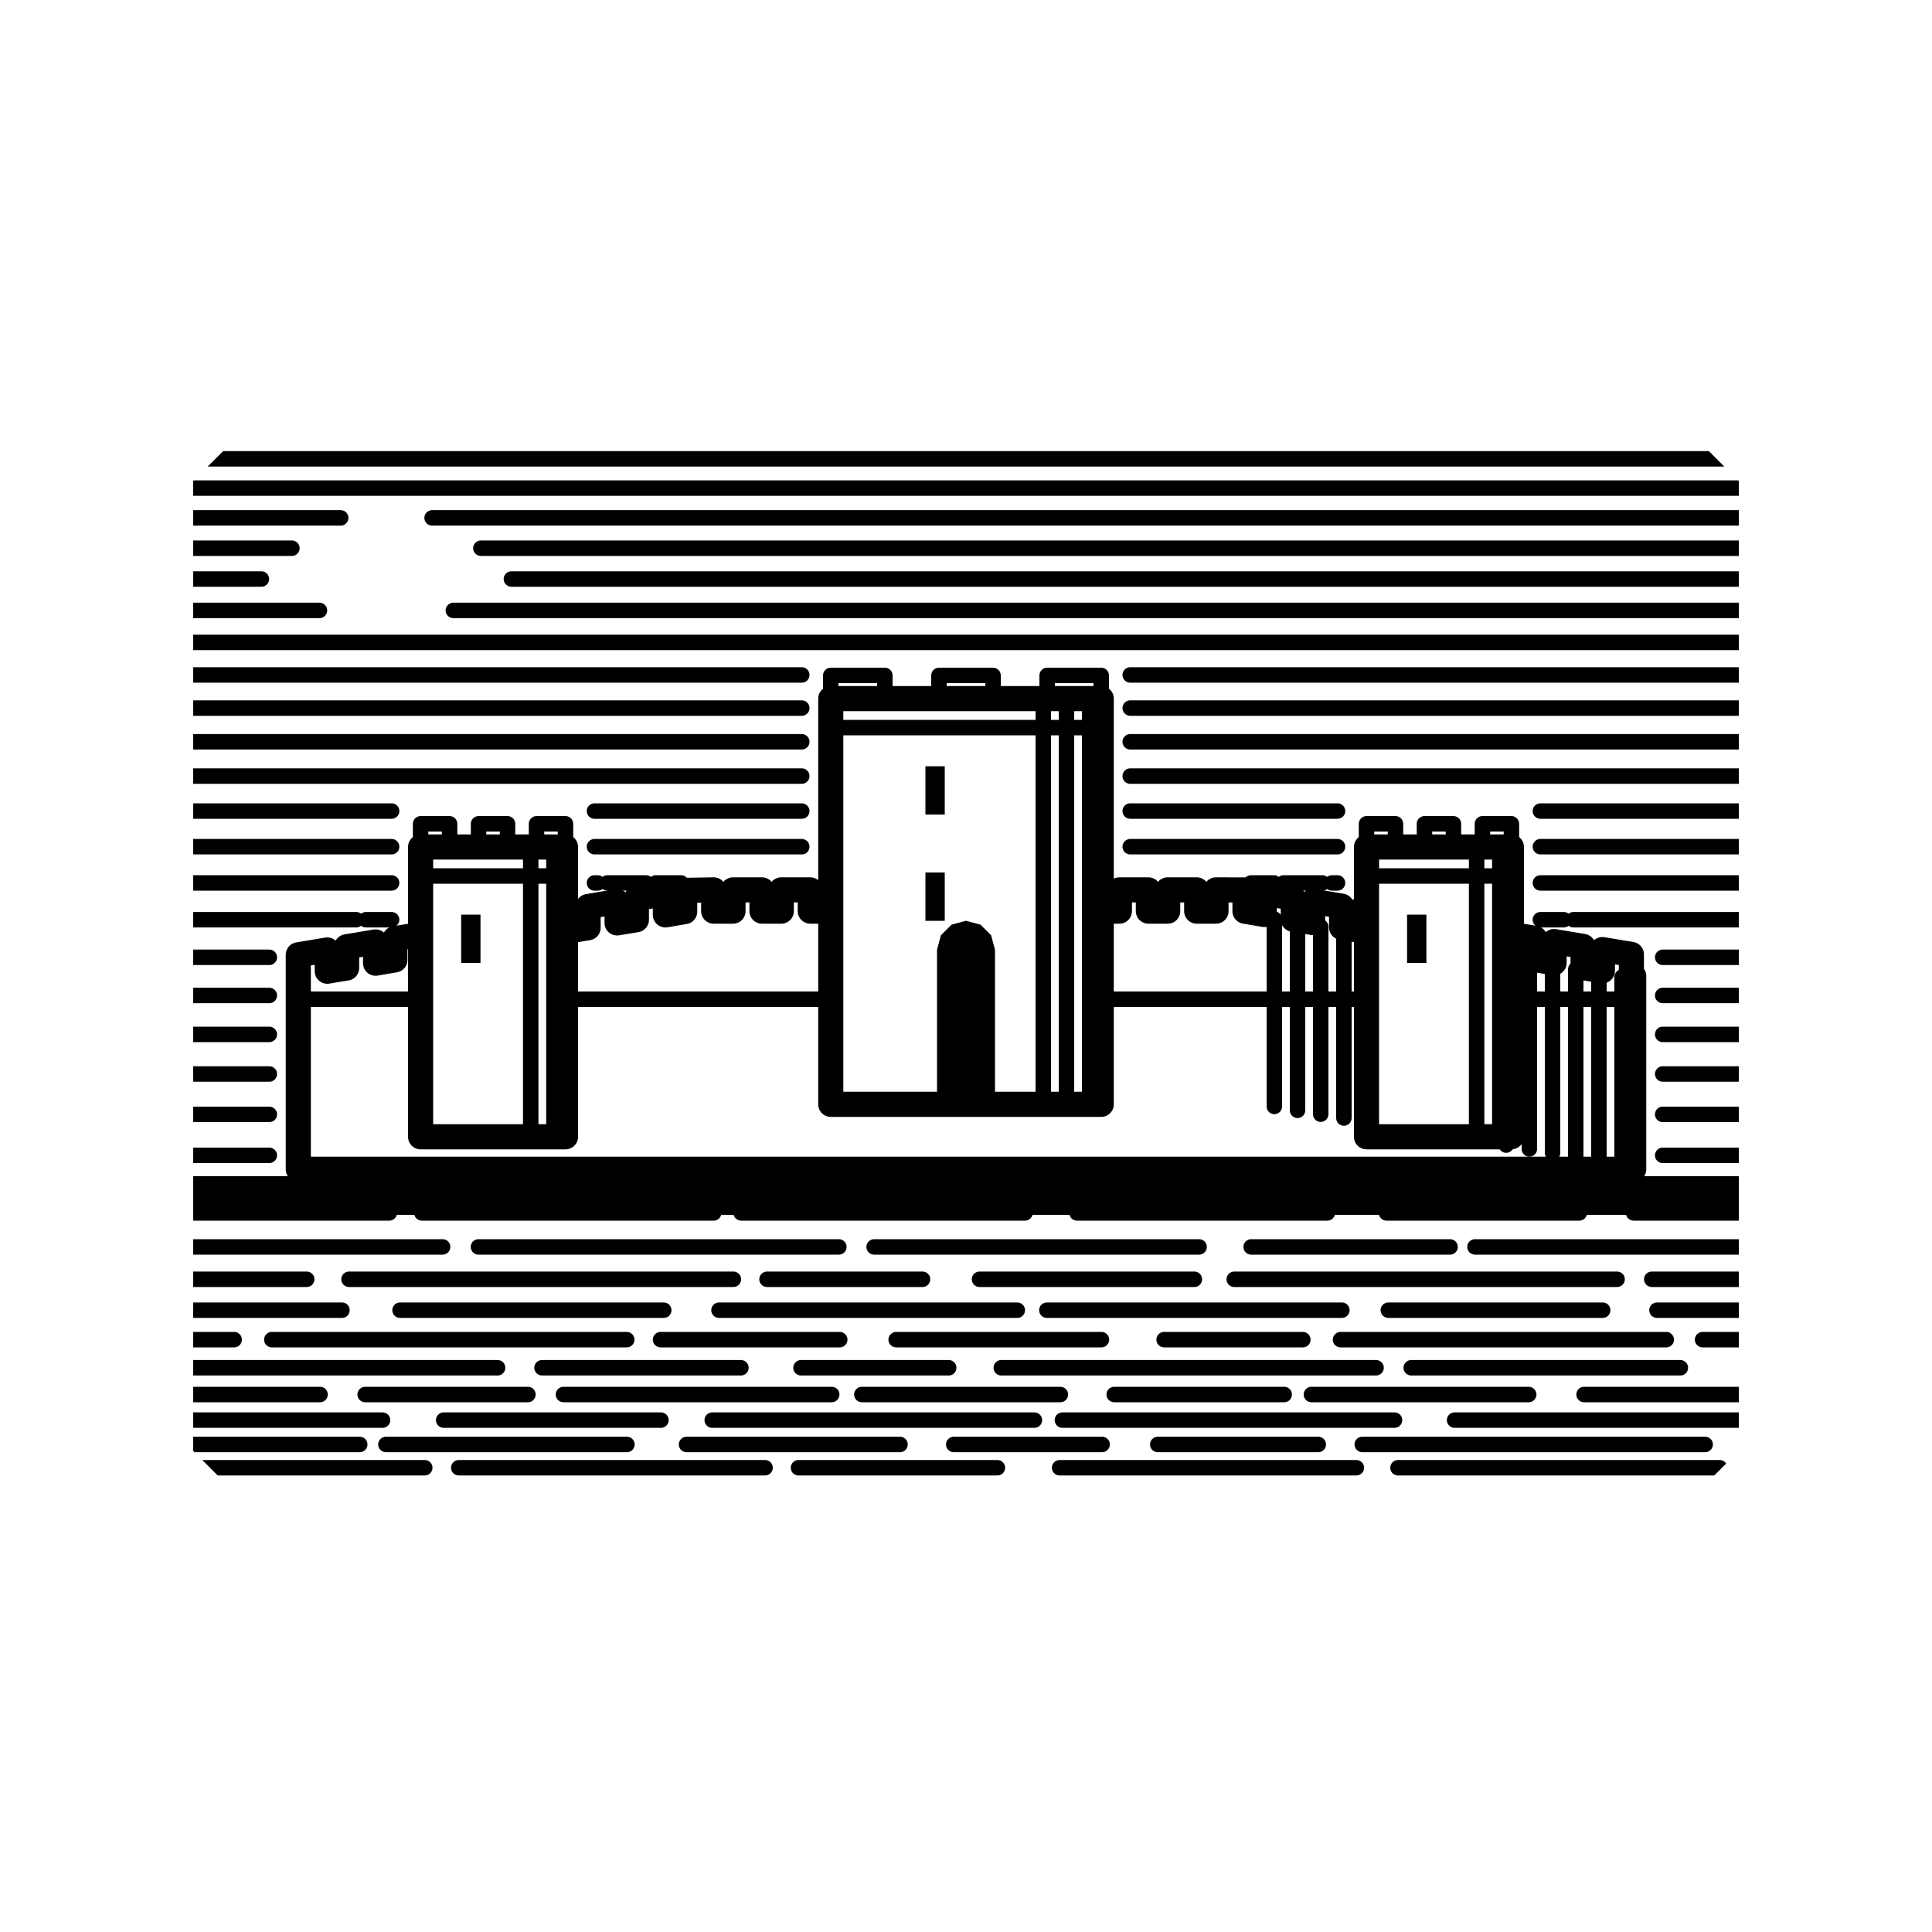
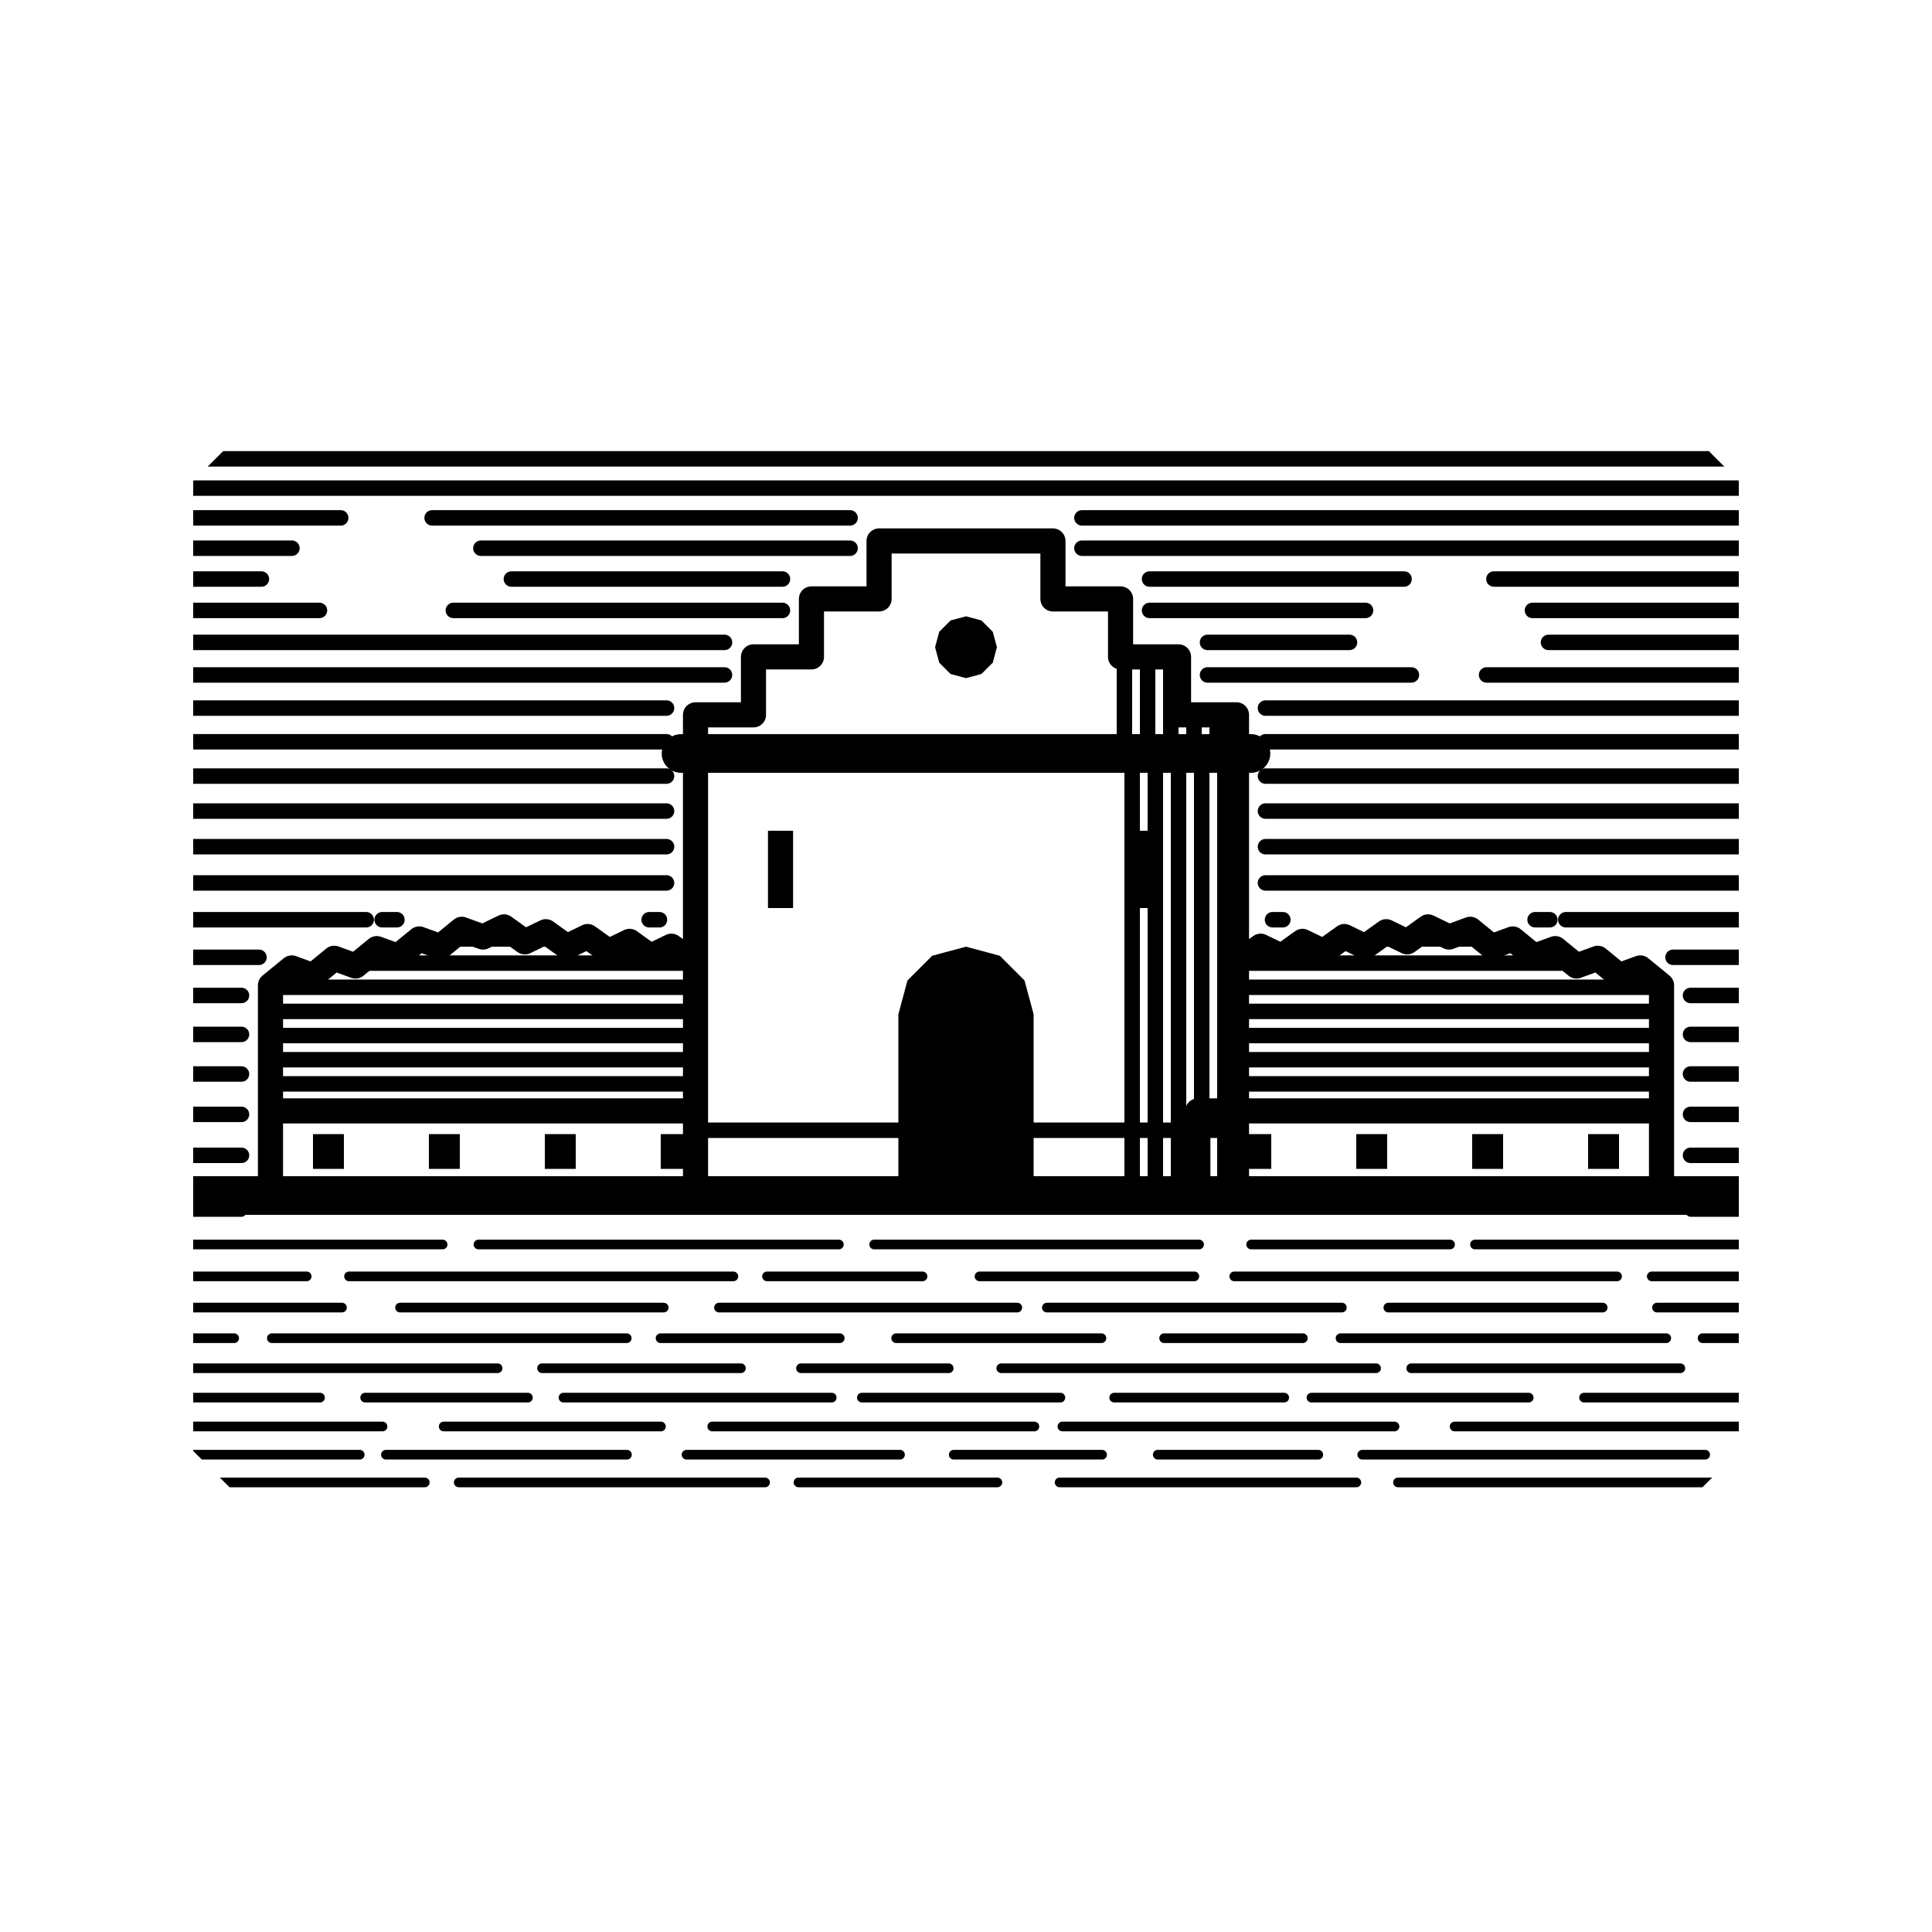
<svg xmlns="http://www.w3.org/2000/svg" viewBox="0 0 200 200">
  <defs>
    <clipPath id="w">
      <path d="M23.8 46L176.2 46L180 49.8L180 150.2L176.2 154L23.8 154L20 150.2L20 49.8Z" />
    </clipPath>
  </defs>
  <g clip-path="url(#w)" fill="none" stroke="#000" stroke-linecap="round" stroke-linejoin="round">
-     <path d="M95.8 79.32L97.8 79.32L97.8 84.32L95.8 84.32ZM95.8 90.32L97.8 90.32L97.8 95.32L95.8 95.32ZM47.74 94.68L49.74 94.68L49.74 99.68L47.74 99.68ZM145.66 94.68L147.66 94.68L147.66 99.68L145.66 99.68ZM97 114.32L97 98.32L97.4 96.82L98.5 95.72L100 95.32L101.5 95.72L102.6 96.82L103 98.32L103 114.32Z" fill="#000" stroke="none" />
-     <path d="M20 47.5L180 47.5M20 50.53L180 50.53M20 53.61L35.27 53.61M44.73 53.61L180 53.61M20 56.75L30.22 56.75M49.78 56.75L180 56.75M20 59.94L27.06 59.94M52.94 59.94L180 59.94M20 63.19L33.07 63.19M46.93 63.19L180 63.19M20 66.5L180 66.5M20 69.87L83 69.87M117 69.87L180 69.87M20 73.3L83 73.3M117 73.3L180 73.3M20 76.79L83 76.79M117 76.79L180 76.79M20 80.34L83 80.34M117 80.34L180 80.34M20 83.96L40.54 83.96M61.54 83.96L83 83.96M117 83.96L138.46 83.96M159.46 83.96L180 83.96M20 87.65L40.54 87.65M61.54 87.65L83 87.65M117 87.65L138.46 87.65M159.46 87.65L180 87.65M20 91.4L40.54 91.4M61.54 91.4L61.88 91.4M62.88 91.4L66.88 91.4M67.88 91.4L70.5 91.4M129.5 91.4L131.88 91.4M132.88 91.4L136.88 91.4M137.88 91.4L138.46 91.4M159.46 91.4L180 91.4M20 95.21L34.39 95.21L36.88 95.21M37.88 95.21L40.54 95.21M159.46 95.21L161.88 95.21M162.88 95.21L165.61 95.21L180 95.21M20 99.1L27.88 99.1M172.12 99.1L180 99.1M20 103.05L27.88 103.05M172.12 103.05L180 103.05M20 107.08L27.88 107.08M172.12 107.08L180 107.08M20 111.18L27.88 111.18M172.12 111.18L180 111.18M20 115.36L27.88 115.36M172.12 115.36L180 115.36M20 119.6L27.88 119.6M172.12 119.6L180 119.6M20 125.56L40.3 125.56M43.67 125.56L73.88 125.56M76.72 125.56L106.11 125.56M111.49 125.56L137.41 125.56M143.53 125.56L163.49 125.56M169.11 125.56L180 125.56M20 129.08L45.82 129.08M49.53 129.08L86.84 129.08M90.49 129.08L124.13 129.08M129.52 129.08L150.11 129.08M152.69 129.08L180 129.08M20 132.43L31.75 132.43M36.13 132.43L75.92 132.43M79.4 132.43L95.5 132.43M101.4 132.43L123.64 132.43M127.77 132.43L167.4 132.43M170.99 132.43L180 132.43M20 135.63L35.4 135.63M41.41 135.63L68.71 135.63M74.43 135.63L105.31 135.63M108.37 135.63L138.91 135.63M143.72 135.63L165.91 135.63M171.53 135.63L180 135.63M20 138.68L24.24 138.68M28.14 138.68L64.88 138.68M68.38 138.68L86.93 138.68M92.77 138.68L114.02 138.68M120.51 138.68L134.87 138.68M138.77 138.68L172.49 138.68M176.25 138.68L180 138.68M20 141.59L51.51 141.59M56.11 141.59L76.7 141.59M82.92 141.59L98.21 141.59M103.65 141.59L142.45 141.59M146.09 141.59L173.95 141.59M20 144.36L33.13 144.36M37.8 144.36L54.65 144.36M58.33 144.36L86.1 144.36M89.22 144.36L109.77 144.36M115.34 144.36L132.94 144.36M135.76 144.36L158.25 144.36M163.98 144.36L180 144.36M20 147.01L39.6 147.01M45.93 147.01L68.42 147.01M73.73 147.01L107.08 147.01M109.98 147.01L144.36 147.01M150.58 147.01L180 147.01M20 149.53L37.24 149.53M39.95 149.53L64.9 149.53M71.07 149.53L93.17 149.53M98.73 149.53L114.09 149.53M119.85 149.53L136.47 149.53M141.02 149.53L176.52 149.53M20 151.94L43.97 151.94M47.49 151.94L79.2 151.94M82.66 151.94L103.25 151.94M109.69 151.94L140.41 151.94M144.72 151.94L178.02 151.94M167.92 101.14L167.92 120.54M165.52 100.74L165.52 120.14M163.12 100.34L163.12 119.74M160.72 99.94L160.72 119.34M158.32 99.54L158.32 118.94M155.92 117.68L155.92 118.54M153.52 117.68L153.52 118.14M151.12 117.68L151.12 117.74M139.12 96.34L139.12 115.74M136.72 95.94L136.72 115.34M134.32 95.54L134.32 114.94M131.92 95.14L131.92 114.54M30.88 103.44L43.54 103.44M58.54 103.44L86 103.44M114 103.44L141.46 103.44M156.46 103.44L169.12 103.44M112.8 73.62L112.8 114.02M110.4 73.62L110.4 114.02M108 73.62L108 114.02M86 75.32L114 75.32M86 69.92L91.6 69.92L91.6 72.32L86 72.32ZM97.2 69.92L102.8 69.92L102.8 72.32L97.2 72.32ZM108.4 69.92L114 69.92L114 72.32L108.4 72.32ZM57.34 88.98L57.34 117.38M54.94 88.98L54.94 117.38M43.54 90.68L58.54 90.68M43.54 85.28L46.54 85.28L46.54 87.68L43.54 87.68ZM49.54 85.28L52.54 85.28L52.54 87.68L49.54 87.68ZM55.54 85.28L58.54 85.28L58.54 87.68L55.54 87.68ZM155.26 88.98L155.26 117.38M152.86 88.98L152.86 117.38M141.46 90.68L156.46 90.68M141.46 85.28L144.46 85.28L144.46 87.68L141.46 87.68ZM147.46 85.28L150.46 85.28L150.46 87.68L147.46 87.68ZM153.46 85.28L156.46 85.28L156.46 87.68L153.46 87.68Z" stroke-width="1.6" />
-     <path d="M30.88 101.04L30.88 98.84L33.88 98.34L33.88 100.54L35.88 100.21L35.88 98.01L38.88 97.51L38.88 99.71L40.88 99.37L40.88 97.17L43.54 96.73M58.54 94.23L58.88 94.17L58.88 96.37L60.88 96.04L60.88 93.84L63.88 93.34L63.88 95.54L65.88 95.21L65.88 93.01L68.88 92.51L68.88 94.71L70.88 94.37L70.88 92.17L73.88 92.12L73.88 94.32L75.88 94.32L75.88 92.12L78.88 92.12L78.88 94.32L80.88 94.32L80.88 92.12L83.88 92.12L83.88 94.32L85.88 94.32L85.88 92.12L86 92.12M114 94.32L115.88 94.32L115.88 92.12L118.88 92.12L118.88 94.32L120.88 94.32L120.88 92.12L123.88 92.12L123.88 94.32L125.88 94.32L125.88 92.12L128.88 92.13L128.88 94.33L130.88 94.67L130.88 92.47L133.88 92.97L133.88 95.17L135.88 95.5L135.88 93.3L138.88 93.8L138.88 96L140.88 96.33L140.88 94.13L141.46 94.23M156.46 96.73L158.88 97.13L158.88 99.33L160.88 99.67L160.88 97.47L163.88 97.97L163.88 100.17L165.88 100.5L165.88 98.3L168.88 98.8L168.88 101L169.12 101.04L169.12 121.04L30.88 121.04L30.88 101.04M86 72.32L91.6 72.32L97.2 72.32L102.8 72.32L108.4 72.32L114 72.32L114 114.32L86 114.32L86 72.32M43.54 87.68L46.54 87.68L49.54 87.68L52.54 87.68L55.54 87.68L58.54 87.68L58.54 117.68L43.54 117.68L43.54 87.68M141.46 87.68L144.46 87.68L147.46 87.68L150.46 87.68L153.46 87.68L156.46 87.68L156.46 117.68L141.46 117.68L141.46 87.68" stroke-width="2.6" />
-     <path d="M20 123.76L180 123.76" stroke-width="4" />
+     <path d="M32.4 117.4L35.6 117.4L35.6 121L32.4 121ZM44.4 117.4L47.6 117.4L47.6 121L44.4 121ZM56.4 117.4L59.6 117.4L59.6 121L56.4 121ZM68.4 117.4L71.6 117.4L71.6 121L68.4 121ZM128.4 117.4L131.6 117.4L131.6 121L128.4 121ZM140.4 117.4L143.6 117.4L143.6 121L140.4 121ZM152.4 117.4L155.6 117.4L155.6 121L152.4 121ZM164.4 117.4L167.6 117.4L167.6 121L164.4 121ZM93 124L93 105L93.94 101.5L96.5 98.94L100 98L103.5 98.94L106.06 101.5L107 105L107 124ZM103.2 67L102.77 68.6L101.6 69.77L100 70.2L98.4 69.77L97.23 68.6L96.8 67L97.23 65.4L98.4 64.23L100 63.8L101.6 64.23L102.77 65.4ZM79.5 86L82.1 86L82.1 94L79.5 94ZM117.4 86L120 86L120 94L117.4 94Z" fill="#000" stroke="none" />
+     <path d="M20 125.46L25 125.46M175 125.46L180 125.46M20 128.83L45.82 128.83M49.53 128.83L86.84 128.83M90.49 128.83L124.13 128.83M129.52 128.83L150.11 128.83M152.69 128.83L180 128.83M20 132.13L31.75 132.13M36.13 132.13L75.92 132.13M79.4 132.13L95.5 132.13M101.4 132.13L123.64 132.13M127.77 132.13L167.4 132.13M170.99 132.13L180 132.13M20 135.36L35.4 135.36M41.41 135.36L68.71 135.36M74.43 135.36L105.31 135.36M108.37 135.36L138.91 135.36M143.72 135.36L165.91 135.36M171.53 135.36L180 135.36M20 138.53L24.24 138.53M28.14 138.53L64.88 138.53M68.38 138.53L86.93 138.53M92.77 138.53L114.02 138.53M120.51 138.53L134.87 138.53M138.77 138.53L172.49 138.53M176.25 138.53L180 138.53M20 141.64L51.51 141.64M56.11 141.64L76.7 141.64M82.92 141.64L98.21 141.64M103.65 141.64L142.45 141.64M146.09 141.64L173.95 141.64M20 144.68L33.13 144.68M37.8 144.68L54.65 144.68M58.33 144.68L86.1 144.68M89.22 144.68L109.77 144.68M115.34 144.68L132.94 144.68M135.76 144.68L158.25 144.68M163.98 144.68L180 144.68M20 147.67L39.6 147.67M45.93 147.67L68.42 147.67M73.73 147.67L107.08 147.67M109.98 147.67L144.36 147.67M150.58 147.67L180 147.67M20 150.59L37.24 150.59M39.95 150.59L64.9 150.59M71.07 150.59L93.17 150.59M98.73 150.59L114.09 150.59M119.85 150.59L136.47 150.59M141.02 150.59L176.52 150.59M20 153.46L43.97 153.46M47.49 153.46L79.2 153.46M82.66 153.46L103.25 153.46M109.69 153.46L140.41 153.46M144.72 153.46L178.02 153.46" stroke-width="1" />
+     <path d="M20 47.5L180 47.5M20 50.53L180 50.53M20 53.61L35.27 53.61M44.73 53.61L88 53.61M112 53.61L180 53.61M20 56.75L30.22 56.75M49.78 56.75L88 56.75M112 56.75L180 56.75M20 59.94L27.06 59.94M52.94 59.94L81 59.94M119 59.94L145.35 59.94M154.65 59.94L180 59.94M20 63.19L33.07 63.19M46.93 63.19L81 63.19M119 63.19L141.36 63.19M158.64 63.19L180 63.19M20 66.5L75 66.5M125 66.5L139.7 66.5M160.3 66.5L180 66.5M20 69.87L75 69.87M125 69.87L146.11 69.87M153.89 69.87L180 69.87M20 73.3L69 73.3M131 73.3L180 73.3M20 76.79L69 76.79M131 76.79L180 76.79M20 80.34L69 80.34M131 80.34L180 80.34M20 83.96L69 83.96M131 83.96L180 83.96M20 87.65L69 87.65M131 87.65L180 87.65M20 91.4L69 91.4M131 91.4L180 91.4M20 95.21L37.91 95.21M39.56 95.21L41.09 95.21M67.2 95.21L68.27 95.21M131.73 95.21L132.8 95.21M158.91 95.21L160.44 95.21M162.09 95.21L180 95.21M20 99.1L26.81 99.1M173.19 99.1L180 99.1M20 103.05L25 103.05M175 103.05L180 103.05M20 107.08L25 107.08M175 107.08L180 107.08M20 111.18L25 111.18M175 111.18L180 111.18M20 115.36L25 115.36M175 115.36L180 115.36M20 119.6L25 119.6M175 119.6L180 119.6M46.98 97.2L53.51 97.2M55.35 97.2L57.15 97.2M34.39 99.7L35.58 99.7M37.57 99.7L72 99.7M28.4 102.2L72 102.2M28.4 104.7L72 104.7M28.4 107.2L72 107.2M28.4 109.7L72 109.7M28.4 112.2L72 112.2M28.4 114.7L72 114.7M142.85 97.2L144.65 97.2M146.49 97.2L153.02 97.2M128 99.7L162.43 99.7M164.43 99.7L165.61 99.7M128 102.2L171.6 102.2M128 104.7L171.6 104.7M128 107.2L171.6 107.2M128 109.7L171.6 109.7M128 112.2L171.6 112.2M128 114.7L171.6 114.7M126.8 79.3L126.8 123.7M124.4 79.3L124.4 123.7M122 79.3L122 123.7M119.6 79.3L119.6 123.7M117.2 79.3L117.2 123.7M126 74.9L126 77.7M123.6 74.9L123.6 77.7M121.2 68.9L121.2 77.7M118.8 68.9L118.8 77.7M116.4 68.9L116.4 77.7M72 117L128 117" stroke-width="1.6" />
+     <path d="M28 115L28 111L28 107.45L28 106.5L28 102.95L28 102L30.2 100.2L32.4 101L34.6 99.2L36.8 100L39 98.2L41.2 99L43.4 97.2L45.6 98L47.8 96.2L50 97L52.17 95.95L54.33 97.5L56.5 96.45L58.67 98L60.83 96.95L63 98.5L65.17 97.45L67.33 99L69.5 97.95L71.67 99.5L72 99.34M28 115L72 115M76 124L72 124L28 124L28 115M28 115L72 115M128 99.34L128.33 99.5L130.5 97.95L132.67 99L134.83 97.45L137 98.5L139.17 96.95L141.33 98L143.5 96.45L145.67 97.5L147.83 95.95L150 97L152.2 96.2L154.4 98L156.6 97.2L158.8 99L161 98.2L163.2 100L165.4 99.2L167.6 101L169.8 100.2L172 102L172 102.95L172 106.5L172 107.45L172 111L172 115M124 115L172 115L172 124L124 124ZM128 115L172 115M72 124L72 74L78 74L78 68L84 68L84 62L91 62L91 56L109 56L109 62L116 62L116 68L122 68L122 74L128 74L128 124Z" stroke-width="2.6" />
+     <path d="M70.5 78L129.5 78M20 123.76L180 123.76" stroke-width="4" />
  </g>
</svg>
